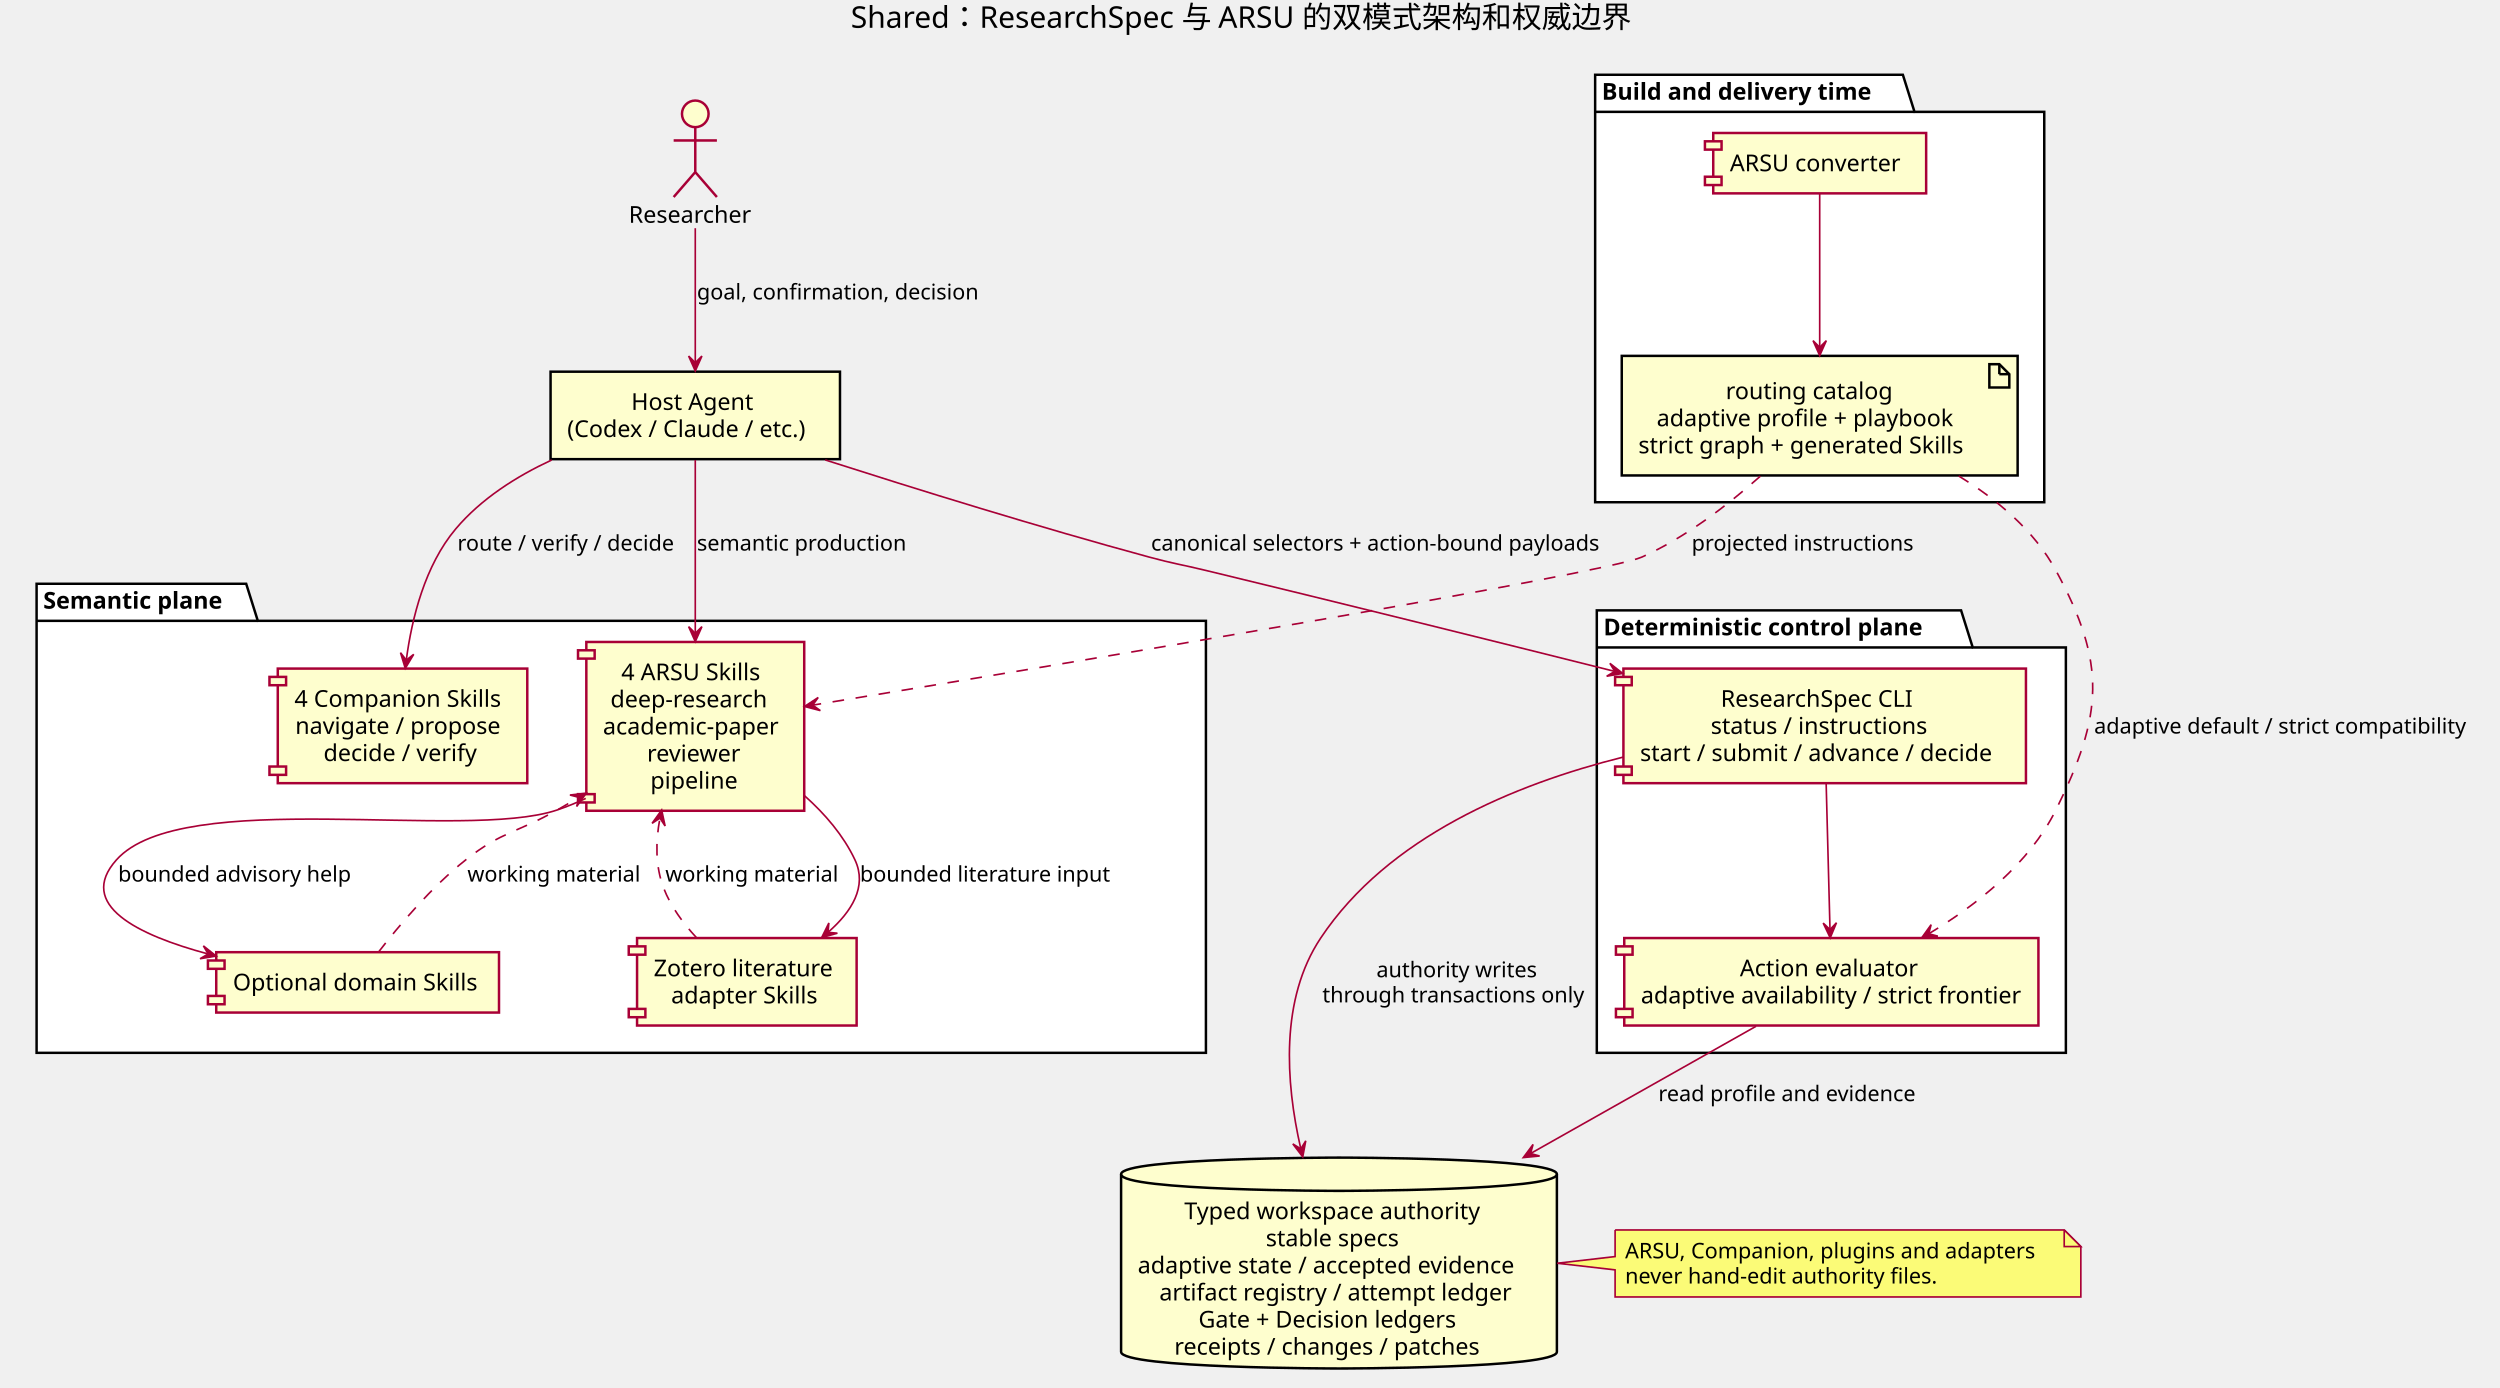
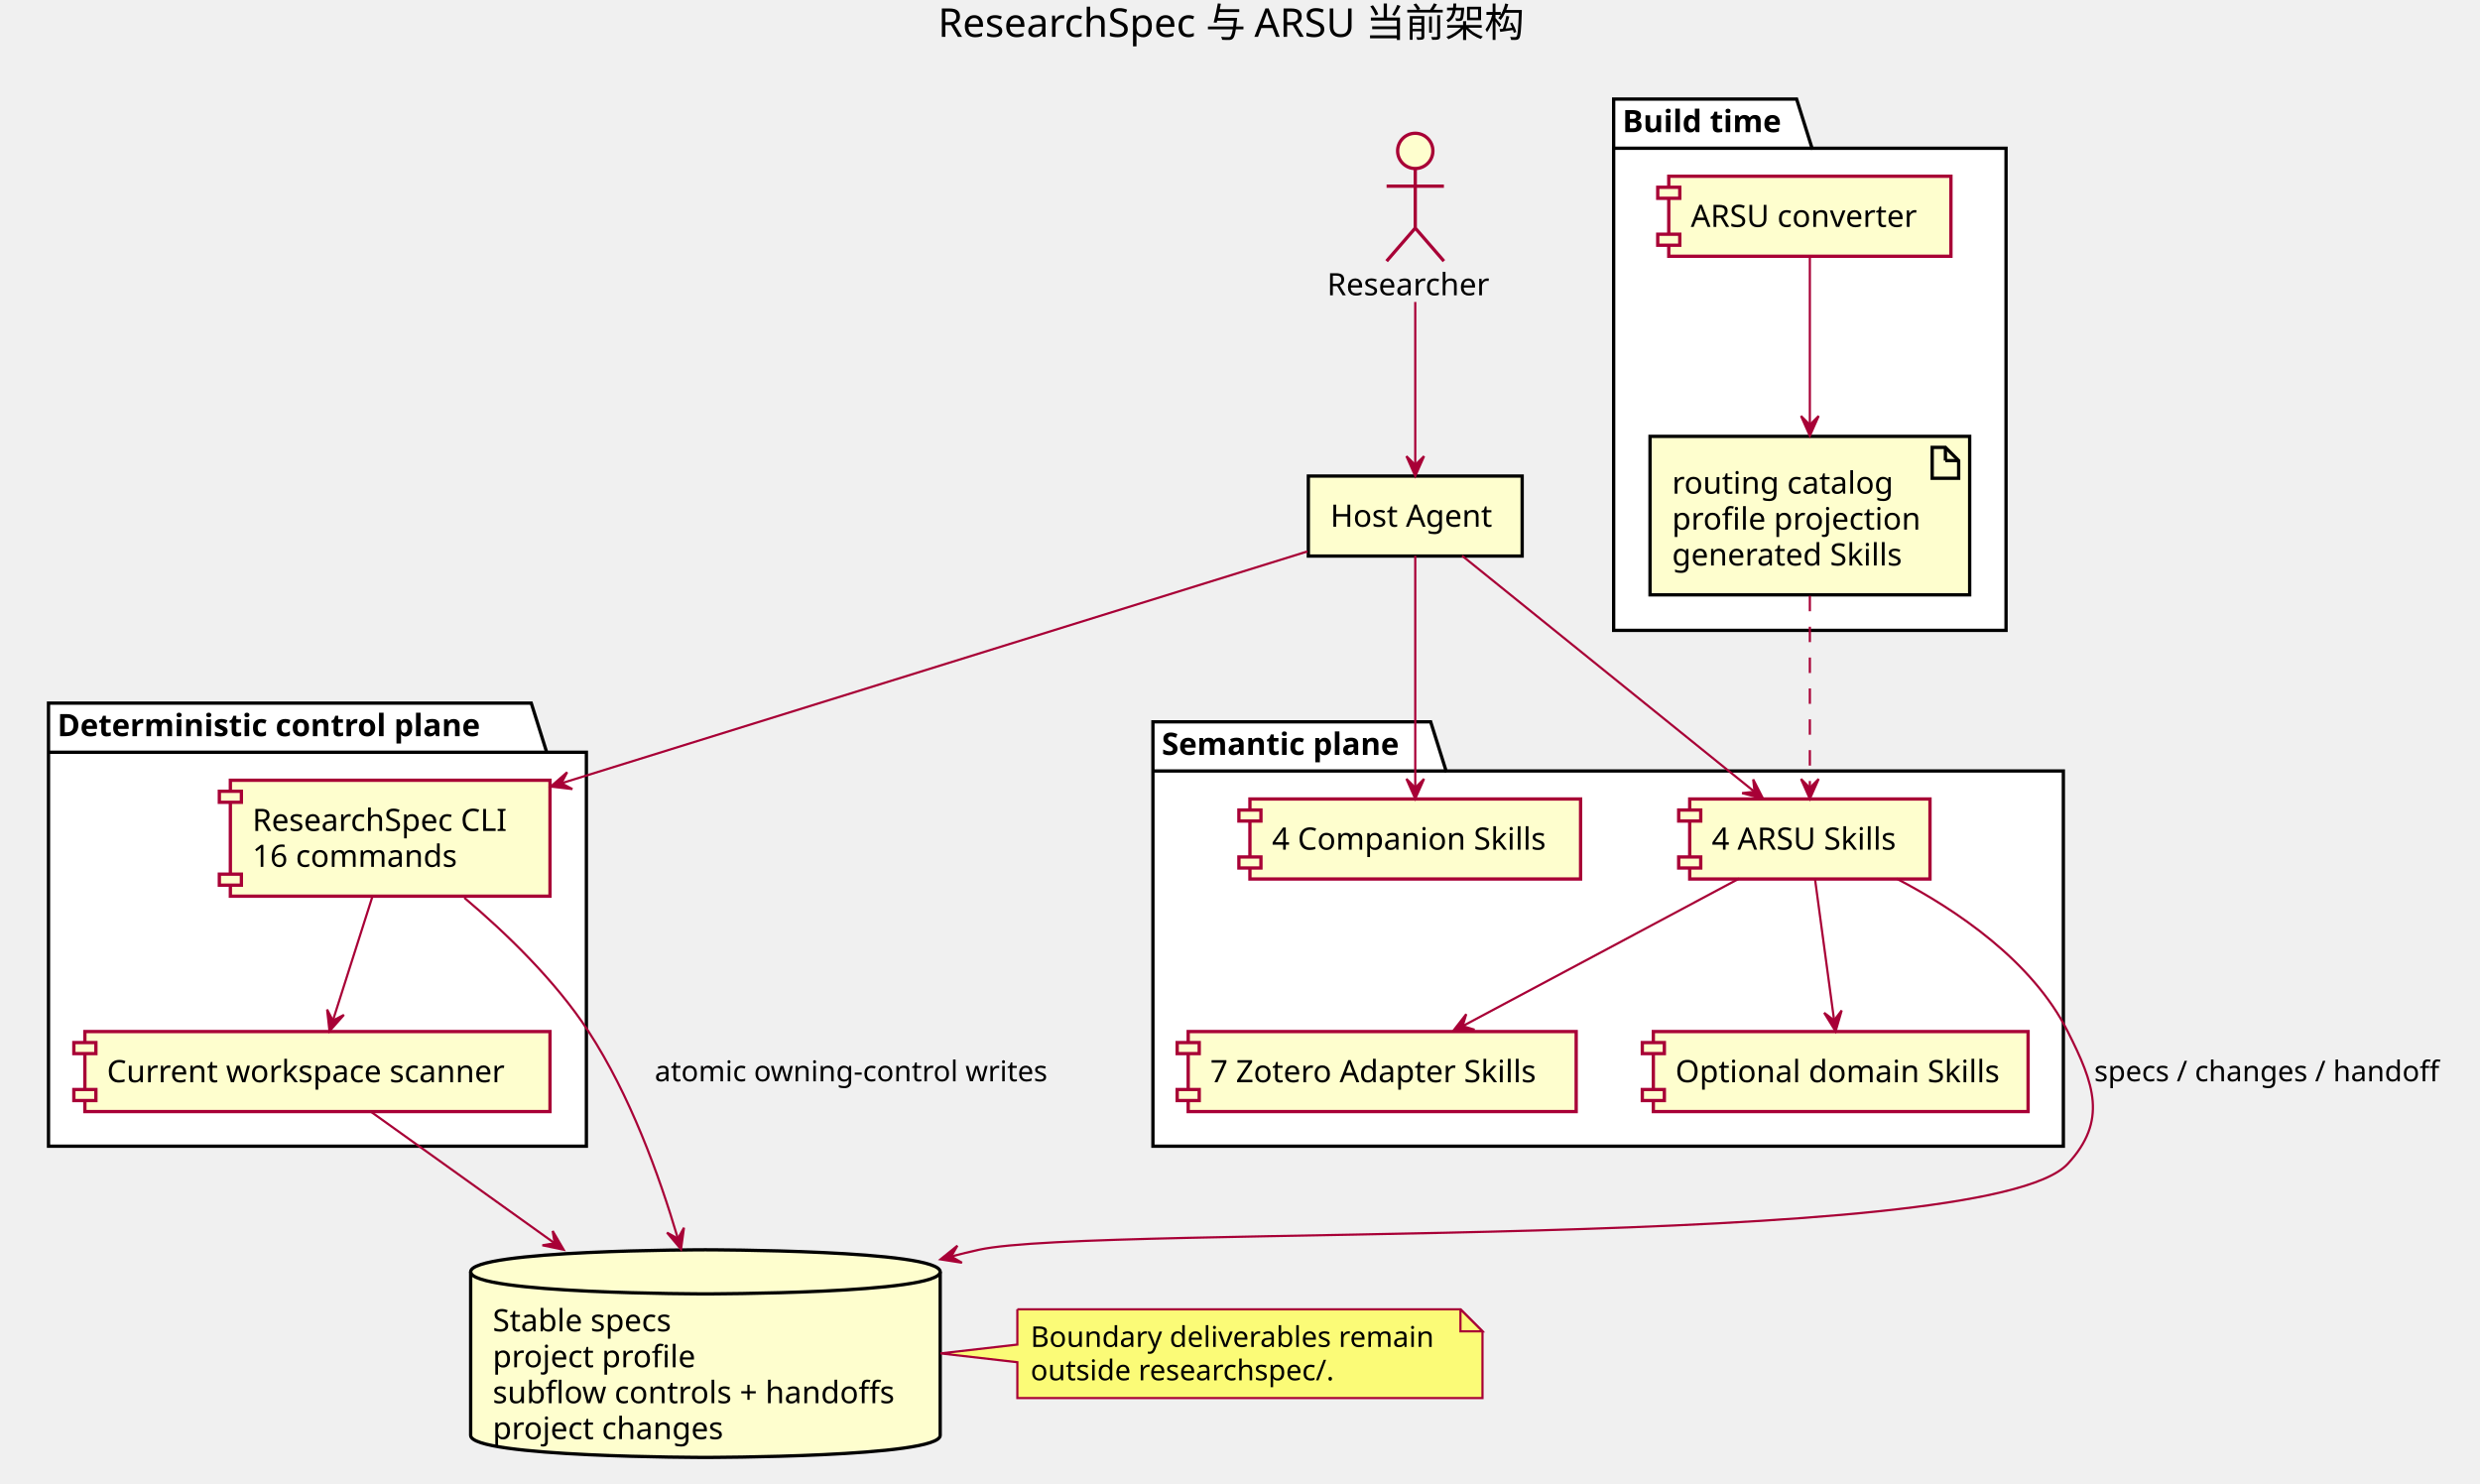
- <svg xmlns="http://www.w3.org/2000/svg" contentScriptType="application/ecmascript" contentStyleType="text/css" height="834px" preserveAspectRatio="none" style="width:1503px;height:834px;" version="1.1" viewBox="0 0 1503 834" width="1503px" zoomAndPan="magnify">
+ <svg xmlns="http://www.w3.org/2000/svg" contentScriptType="application/ecmascript" contentStyleType="text/css" height="673px" preserveAspectRatio="none" style="width:1125px;height:673px;" version="1.1" viewBox="0 0 1125 673" width="1125px" zoomAndPan="magnify">
  <defs />
  <g>
-     <text fill="#000000" font-family="sans-serif" font-size="18" lengthAdjust="spacingAndGlyphs" textLength="487" x="511.5" y="16.708">Shared：ResearchSpec 与 ARSU 的双模式架构和权威边界</text>
-     <polygon fill="#FFFFFF" points="22,350.953,148,350.953,155,373.25,725,373.25,725,632.953,22,632.953,22,350.953" style="stroke: #000000; stroke-width: 1.5;" />
-     <line style="stroke: #000000; stroke-width: 1.5;" x1="22" x2="155" y1="373.25" y2="373.25" />
-     <text fill="#000000" font-family="sans-serif" font-size="14" font-weight="bold" lengthAdjust="spacingAndGlyphs" textLength="120" x="26" y="365.948">Semantic plane</text>
-     <polygon fill="#FFFFFF" points="960,366.953,1179,366.953,1186,389.25,1242,389.25,1242,632.953,960,632.953,960,366.953" style="stroke: #000000; stroke-width: 1.5;" />
-     <line style="stroke: #000000; stroke-width: 1.5;" x1="960" x2="1186" y1="389.25" y2="389.25" />
-     <text fill="#000000" font-family="sans-serif" font-size="14" font-weight="bold" lengthAdjust="spacingAndGlyphs" textLength="213" x="964" y="381.948">Deterministic control plane</text>
-     <polygon fill="#FFFFFF" points="959,44.953,1144,44.953,1151,67.25,1229,67.25,1229,301.953,959,301.953,959,44.953" style="stroke: #000000; stroke-width: 1.5;" />
-     <line style="stroke: #000000; stroke-width: 1.5;" x1="959" x2="1151" y1="67.25" y2="67.25" />
-     <text fill="#000000" font-family="sans-serif" font-size="14" font-weight="bold" lengthAdjust="spacingAndGlyphs" textLength="179" x="963" y="59.948">Build and delivery time</text>
-     <rect fill="#FEFECE" height="101.484" style="stroke: #A80036; stroke-width: 1.5;" width="131" x="352.5" y="385.953" />
-     <rect fill="#FEFECE" height="5" style="stroke: #A80036; stroke-width: 1.5;" width="10" x="347.5" y="390.953" />
-     <rect fill="#FEFECE" height="5" style="stroke: #A80036; stroke-width: 1.5;" width="10" x="347.5" y="477.438" />
-     <text fill="#000000" font-family="sans-serif" font-size="14" lengthAdjust="spacingAndGlyphs" textLength="89" x="373.5" y="408.948">4 ARSU Skills</text>
-     <text fill="#000000" font-family="sans-serif" font-size="14" lengthAdjust="spacingAndGlyphs" textLength="102" x="367" y="425.245">deep-research</text>
-     <text fill="#000000" font-family="sans-serif" font-size="14" lengthAdjust="spacingAndGlyphs" textLength="111" x="362.5" y="441.542">academic-paper</text>
-     <text fill="#000000" font-family="sans-serif" font-size="14" lengthAdjust="spacingAndGlyphs" textLength="58" x="389" y="457.839">reviewer</text>
-     <text fill="#000000" font-family="sans-serif" font-size="14" lengthAdjust="spacingAndGlyphs" textLength="54" x="391" y="474.136">pipeline</text>
-     <rect fill="#FEFECE" height="68.891" style="stroke: #A80036; stroke-width: 1.5;" width="150" x="167" y="401.953" />
-     <rect fill="#FEFECE" height="5" style="stroke: #A80036; stroke-width: 1.5;" width="10" x="162" y="406.953" />
-     <rect fill="#FEFECE" height="5" style="stroke: #A80036; stroke-width: 1.5;" width="10" x="162" y="460.844" />
-     <text fill="#000000" font-family="sans-serif" font-size="14" lengthAdjust="spacingAndGlyphs" textLength="130" x="177" y="424.948">4 Companion Skills</text>
-     <text fill="#000000" font-family="sans-serif" font-size="14" lengthAdjust="spacingAndGlyphs" textLength="129" x="177.5" y="441.245">navigate / propose</text>
-     <text fill="#000000" font-family="sans-serif" font-size="14" lengthAdjust="spacingAndGlyphs" textLength="95" x="194.5" y="457.542">decide / verify</text>
-     <rect fill="#FEFECE" height="36.297" style="stroke: #A80036; stroke-width: 1.5;" width="170" x="130" y="572.453" />
-     <rect fill="#FEFECE" height="5" style="stroke: #A80036; stroke-width: 1.5;" width="10" x="125" y="577.453" />
-     <rect fill="#FEFECE" height="5" style="stroke: #A80036; stroke-width: 1.5;" width="10" x="125" y="598.75" />
-     <text fill="#000000" font-family="sans-serif" font-size="14" lengthAdjust="spacingAndGlyphs" textLength="150" x="140" y="595.448">Optional domain Skills</text>
-     <rect fill="#FEFECE" height="52.594" style="stroke: #A80036; stroke-width: 1.5;" width="132" x="383" y="563.953" />
-     <rect fill="#FEFECE" height="5" style="stroke: #A80036; stroke-width: 1.5;" width="10" x="378" y="568.953" />
-     <rect fill="#FEFECE" height="5" style="stroke: #A80036; stroke-width: 1.5;" width="10" x="378" y="606.547" />
-     <text fill="#000000" font-family="sans-serif" font-size="14" lengthAdjust="spacingAndGlyphs" textLength="112" x="393" y="586.948">Zotero literature</text>
-     <text fill="#000000" font-family="sans-serif" font-size="14" lengthAdjust="spacingAndGlyphs" textLength="91" x="403.5" y="603.245">adapter Skills</text>
-     <rect fill="#FEFECE" height="68.891" style="stroke: #A80036; stroke-width: 1.5;" width="242" x="976" y="401.953" />
-     <rect fill="#FEFECE" height="5" style="stroke: #A80036; stroke-width: 1.5;" width="10" x="971" y="406.953" />
-     <rect fill="#FEFECE" height="5" style="stroke: #A80036; stroke-width: 1.5;" width="10" x="971" y="460.844" />
-     <text fill="#000000" font-family="sans-serif" font-size="14" lengthAdjust="spacingAndGlyphs" textLength="125" x="1034.5" y="424.948">ResearchSpec CLI</text>
-     <text fill="#000000" font-family="sans-serif" font-size="14" lengthAdjust="spacingAndGlyphs" textLength="137" x="1028.5" y="441.245">status / instructions</text>
-     <text fill="#000000" font-family="sans-serif" font-size="14" lengthAdjust="spacingAndGlyphs" textLength="222" x="986" y="457.542">start / submit / advance / decide</text>
-     <rect fill="#FEFECE" height="52.594" style="stroke: #A80036; stroke-width: 1.5;" width="249" x="976.5" y="563.953" />
-     <rect fill="#FEFECE" height="5" style="stroke: #A80036; stroke-width: 1.5;" width="10" x="971.5" y="568.953" />
-     <rect fill="#FEFECE" height="5" style="stroke: #A80036; stroke-width: 1.5;" width="10" x="971.5" y="606.547" />
-     <text fill="#000000" font-family="sans-serif" font-size="14" lengthAdjust="spacingAndGlyphs" textLength="110" x="1046" y="586.948">Action evaluator</text>
-     <text fill="#000000" font-family="sans-serif" font-size="14" lengthAdjust="spacingAndGlyphs" textLength="229" x="986.5" y="603.245">adaptive availability / strict frontier</text>
-     <rect fill="#FEFECE" height="36.297" style="stroke: #A80036; stroke-width: 1.5;" width="128" x="1030" y="79.953" />
-     <rect fill="#FEFECE" height="5" style="stroke: #A80036; stroke-width: 1.5;" width="10" x="1025" y="84.953" />
-     <rect fill="#FEFECE" height="5" style="stroke: #A80036; stroke-width: 1.5;" width="10" x="1025" y="106.25" />
-     <text fill="#000000" font-family="sans-serif" font-size="14" lengthAdjust="spacingAndGlyphs" textLength="108" x="1040" y="102.948">ARSU converter</text>
-     <rect fill="#FEFECE" height="71.891" style="stroke: #000000; stroke-width: 1.5;" width="238" x="975" y="213.953" />
-     <polygon fill="#FEFECE" points="1196,218.953,1196,232.953,1208,232.953,1208,224.953,1202,218.953,1196,218.953" style="stroke: #000000; stroke-width: 1.5;" />
-     <line style="stroke: #000000; stroke-width: 1.5;" x1="1202" x2="1202" y1="218.953" y2="224.953" />
-     <line style="stroke: #000000; stroke-width: 1.5;" x1="1208" x2="1202" y1="224.953" y2="224.953" />
-     <text fill="#000000" font-family="sans-serif" font-size="14" lengthAdjust="spacingAndGlyphs" textLength="103" x="1037.5" y="239.948">routing catalog</text>
-     <text fill="#000000" font-family="sans-serif" font-size="14" lengthAdjust="spacingAndGlyphs" textLength="186" x="996" y="256.245">adaptive profile + playbook</text>
-     <text fill="#000000" font-family="sans-serif" font-size="14" lengthAdjust="spacingAndGlyphs" textLength="208" x="985" y="272.542">strict graph + generated Skills</text>
-     <ellipse cx="418" cy="68.453" fill="#FEFECE" rx="8" ry="8" style="stroke: #A80036; stroke-width: 1.5;" />
-     <path d="M418,76.453 L418,103.453 M405,84.453 L431,84.453 M418,103.453 L405,118.453 M418,103.453 L431,118.453 " fill="none" style="stroke: #A80036; stroke-width: 1.5;" />
-     <text fill="#000000" font-family="sans-serif" font-size="14" lengthAdjust="spacingAndGlyphs" textLength="80" x="378" y="133.948">Researcher</text>
-     <rect fill="#FEFECE" height="52.594" style="stroke: #000000; stroke-width: 1.5;" width="174" x="331" y="223.453" />
-     <text fill="#000000" font-family="sans-serif" font-size="14" lengthAdjust="spacingAndGlyphs" textLength="77" x="379.5" y="246.448">Host Agent</text>
-     <text fill="#000000" font-family="sans-serif" font-size="14" lengthAdjust="spacingAndGlyphs" textLength="154" x="341" y="262.745">(Codex / Claude / etc.)</text>
-     <path d="M674,705.953 C674,695.953 805,695.953 805,695.953 C805,695.953 936,695.953 936,705.953 L936,812.734 C936,822.734 805,822.734 805,822.734 C805,822.734 674,822.734 674,812.734 L674,705.953 " fill="#FEFECE" style="stroke: #000000; stroke-width: 1.5;" />
-     <path d="M674,705.953 C674,715.953 805,715.953 805,715.953 C805,715.953 936,715.953 936,705.953 " fill="none" style="stroke: #000000; stroke-width: 1.5;" />
-     <text fill="#000000" font-family="sans-serif" font-size="14" lengthAdjust="spacingAndGlyphs" textLength="186" x="712" y="732.948">Typed workspace authority</text>
-     <text fill="#000000" font-family="sans-serif" font-size="14" lengthAdjust="spacingAndGlyphs" textLength="88" x="761" y="749.245">stable specs</text>
-     <text fill="#000000" font-family="sans-serif" font-size="14" lengthAdjust="spacingAndGlyphs" textLength="242" x="684" y="765.542">adaptive state / accepted evidence</text>
-     <text fill="#000000" font-family="sans-serif" font-size="14" lengthAdjust="spacingAndGlyphs" textLength="216" x="697" y="781.839">artifact registry / attempt ledger</text>
-     <text fill="#000000" font-family="sans-serif" font-size="14" lengthAdjust="spacingAndGlyphs" textLength="169" x="720.5" y="798.136">Gate + Decision ledgers</text>
-     <text fill="#000000" font-family="sans-serif" font-size="14" lengthAdjust="spacingAndGlyphs" textLength="198" x="706" y="814.433">receipts / changes / patches</text>
-     <path d="M971,739.453 L971,755.453 L936.19,759.453 L971,763.453 L971,779.719 A0,0 0 0 0 971,779.719 L1251,779.719 A0,0 0 0 0 1251,779.719 L1251,749.453 L1241,739.453 L971,739.453 A0,0 0 0 0 971,739.453 " fill="#FBFB77" style="stroke: #A80036; stroke-width: 1.0;" />
-     <path d="M1241,739.453 L1241,749.453 L1251,749.453 L1241,739.453 " fill="#FBFB77" style="stroke: #A80036; stroke-width: 1.0;" />
-     <text fill="#000000" font-family="sans-serif" font-size="13" lengthAdjust="spacingAndGlyphs" textLength="259" x="977" y="756.52">ARSU, Companion, plugins and adapters</text>
-     <text fill="#000000" font-family="sans-serif" font-size="13" lengthAdjust="spacingAndGlyphs" textLength="195" x="977" y="771.653">never hand-edit authority files.</text>
-     <path d="M418,137.193 C418,162.213 418,194.473 418,217.903 " fill="none" id="User-&gt;Host" style="stroke: #A80036; stroke-width: 1.0;" />
-     <polygon fill="#A80036" points="418,223.053,422,214.053,418,218.053,414,214.053,418,223.053" style="stroke: #A80036; stroke-width: 1.0;" />
-     <text fill="#000000" font-family="sans-serif" font-size="13" lengthAdjust="spacingAndGlyphs" textLength="175" x="419" y="180.02">goal, confirmation, decision</text>
-     <path d="M331.68,276.543 C310.31,286.473 289.2,299.933 274,317.953 C255.49,339.903 247.61,371.643 244.29,396.603 " fill="none" id="Host-&gt;Companion" style="stroke: #A80036; stroke-width: 1.0;" />
-     <polygon fill="#A80036" points="243.65,401.823,248.726,393.383,244.265,396.861,240.787,392.399,243.65,401.823" style="stroke: #A80036; stroke-width: 1.0;" />
-     <text fill="#000000" font-family="sans-serif" font-size="13" lengthAdjust="spacingAndGlyphs" textLength="134" x="275" y="331.02">route / verify / decide</text>
-     <path d="M418,276.603 C418,303.413 418,346.273 418,380.723 " fill="none" id="Host-&gt;ARSU" style="stroke: #A80036; stroke-width: 1.0;" />
-     <polygon fill="#A80036" points="418,385.733,422,376.733,418,380.733,414,376.733,418,385.733" style="stroke: #A80036; stroke-width: 1.0;" />
-     <text fill="#000000" font-family="sans-serif" font-size="13" lengthAdjust="spacingAndGlyphs" textLength="131" x="419" y="331.02">semantic production</text>
-     <path d="M352.14,480.013 C346.48,482.653 340.72,485.023 335,486.953 C278.84,505.893 109.48,472.753 70,516.953 C45.9,543.933 82.56,562.103 125.04,573.503 " fill="none" id="ARSU-&gt;Plugin" style="stroke: #A80036; stroke-width: 1.0;" />
-     <polygon fill="#A80036" points="129.98,574.783,122.274,568.65,125.14,573.527,120.264,576.394,129.98,574.783" style="stroke: #A80036; stroke-width: 1.0;" />
-     <text fill="#000000" font-family="sans-serif" font-size="13" lengthAdjust="spacingAndGlyphs" textLength="144" x="71" y="530.02">bounded advisory help</text>
-     <path d="M227.54,572.403 C239.71,556.663 259.32,533.323 280,516.953 C301.83,499.673 310.82,500.753 335,486.953 C339.26,484.523 343.63,482.003 348.03,479.433 " fill="none" id="Plugin-&gt;ARSU" style="stroke: #A80036; stroke-width: 1.0; stroke-dasharray: 7.0,7.0;" />
-     <polygon fill="#A80036" points="352.44,476.863,342.653,477.963,348.126,479.391,346.698,484.865,352.44,476.863" style="stroke: #A80036; stroke-width: 1.0;" />
-     <text fill="#000000" font-family="sans-serif" font-size="13" lengthAdjust="spacingAndGlyphs" textLength="105" x="281" y="530.02">working material</text>
-     <path d="M483.75,478.453 C495.99,489.363 507.09,502.263 514,516.953 C521.56,533.033 511.95,548.133 498,560.343 " fill="none" id="ARSU-&gt;Zotero" style="stroke: #A80036; stroke-width: 1.0;" />
-     <polygon fill="#A80036" points="493.96,563.713,503.436,561.028,497.802,560.514,498.317,554.88,493.96,563.713" style="stroke: #A80036; stroke-width: 1.0;" />
-     <text fill="#000000" font-family="sans-serif" font-size="13" lengthAdjust="spacingAndGlyphs" textLength="154" x="517" y="530.02">bounded literature input</text>
-     <path d="M418.73,563.733 C410.77,555.163 403.23,544.973 399,533.953 C393.93,520.753 394.13,505.993 396.72,492.063 " fill="none" id="Zotero-&gt;ARSU" style="stroke: #A80036; stroke-width: 1.0; stroke-dasharray: 7.0,7.0;" />
-     <polygon fill="#A80036" points="397.78,486.973,392.034,494.972,396.764,491.869,399.867,496.598,397.78,486.973" style="stroke: #A80036; stroke-width: 1.0;" />
-     <text fill="#000000" font-family="sans-serif" font-size="13" lengthAdjust="spacingAndGlyphs" textLength="105" x="400" y="530.02">working material</text>
-     <path d="M496.14,276.533 C550.51,293.953 624.83,317.013 691,334.953 C705.98,339.013 709.91,339.303 725,342.953 C806.8,362.743 898.57,385.553 970.49,403.573 " fill="none" id="Host-&gt;CLI" style="stroke: #A80036; stroke-width: 1.0;" />
-     <polygon fill="#A80036" points="975.63,404.863,967.873,398.794,970.78,403.647,965.927,406.554,975.63,404.863" style="stroke: #A80036; stroke-width: 1.0;" />
-     <text fill="#000000" font-family="sans-serif" font-size="13" lengthAdjust="spacingAndGlyphs" textLength="286" x="692" y="331.02">canonical selectors + action-bound payloads</text>
-     <path d="M1097.89,471.183 C1098.58,497.313 1099.52,533.223 1100.19,558.593 " fill="none" id="CLI-&gt;Eval" style="stroke: #A80036; stroke-width: 1.0;" />
-     <polygon fill="#A80036" points="1100.33,563.843,1104.097,554.743,1100.201,558.845,1096.1,554.949,1100.33,563.843" style="stroke: #A80036; stroke-width: 1.0;" />
-     <path d="M1055.72,617.003 C1019.72,637.313 967.7,666.653 920.38,693.363 " fill="none" id="Eval-&gt;Files" style="stroke: #A80036; stroke-width: 1.0;" />
-     <polygon fill="#A80036" points="915.81,695.933,925.614,694.996,920.165,693.477,921.684,688.028,915.81,695.933" style="stroke: #A80036; stroke-width: 1.0;" />
-     <text fill="#000000" font-family="sans-serif" font-size="13" lengthAdjust="spacingAndGlyphs" textLength="161" x="997" y="662.02">read profile and evidence</text>
-     <path d="M975.84,455.163 C910.2,471.603 834.45,503.223 794,563.953 C769.59,600.593 772.85,650.253 781.95,690.223 " fill="none" id="CLI-&gt;Files" style="stroke: #A80036; stroke-width: 1.0;" />
-     <polygon fill="#A80036" points="783.21,695.543,785.022,685.862,782.054,690.678,777.238,687.711,783.21,695.543" style="stroke: #A80036; stroke-width: 1.0;" />
-     <text fill="#000000" font-family="sans-serif" font-size="13" lengthAdjust="spacingAndGlyphs" textLength="98" x="827.5" y="587.52">authority writes</text>
-     <text fill="#000000" font-family="sans-serif" font-size="13" lengthAdjust="spacingAndGlyphs" textLength="163" x="795" y="602.653">through transactions only</text>
-     <path d="M1094,116.163 C1094,138.563 1094,178.433 1094,208.653 " fill="none" id="Converter-&gt;Catalog" style="stroke: #A80036; stroke-width: 1.0;" />
-     <polygon fill="#A80036" points="1094,213.793,1098,204.793,1094,208.793,1090,204.793,1094,213.793" style="stroke: #A80036; stroke-width: 1.0;" />
-     <path d="M1058.36,286.243 C1038.84,303.573 1013.31,323.203 987,334.953 C964.33,345.083 636.26,399.673 488.84,423.883 " fill="none" id="Catalog-&gt;ARSU" style="stroke: #A80036; stroke-width: 1.0; stroke-dasharray: 7.0,7.0;" />
-     <polygon fill="#A80036" points="483.67,424.733,493.2,427.217,488.603,423.92,491.9,419.323,483.67,424.733" style="stroke: #A80036; stroke-width: 1.0;" />
-     <text fill="#000000" font-family="sans-serif" font-size="13" lengthAdjust="spacingAndGlyphs" textLength="138" x="1017" y="331.02">projected instructions</text>
-     <path d="M1177.53,286.163 C1200.64,300.243 1222.95,318.953 1236,342.953 C1266.57,399.183 1264.45,429.623 1236,486.953 C1219.98,519.233 1188.4,544.083 1159.81,561.223 " fill="none" id="Catalog-&gt;Eval" style="stroke: #A80036; stroke-width: 1.0; stroke-dasharray: 7.0,7.0;" />
-     <polygon fill="#A80036" points="1155.25,563.913,1165.037,562.813,1159.564,561.385,1160.992,555.911,1155.25,563.913" style="stroke: #A80036; stroke-width: 1.0;" />
-     <text fill="#000000" font-family="sans-serif" font-size="13" lengthAdjust="spacingAndGlyphs" textLength="232" x="1259" y="441.02">adaptive default / strict compatibility</text>
+     <text fill="#000000" font-family="sans-serif" font-size="18" lengthAdjust="spacingAndGlyphs" textLength="281" x="425.5" y="16.708">ResearchSpec 与 ARSU 当前架构</text>
+     <polygon fill="#FFFFFF" points="523,327.453,649,327.453,656,349.75,936,349.75,936,519.953,523,519.953,523,327.453" style="stroke: #000000; stroke-width: 1.5;" />
+     <line style="stroke: #000000; stroke-width: 1.5;" x1="523" x2="656" y1="349.75" y2="349.75" />
+     <text fill="#000000" font-family="sans-serif" font-size="14" font-weight="bold" lengthAdjust="spacingAndGlyphs" textLength="120" x="527" y="342.448">Semantic plane</text>
+     <polygon fill="#FFFFFF" points="22,318.953,241,318.953,248,341.25,266,341.25,266,519.953,22,519.953,22,318.953" style="stroke: #000000; stroke-width: 1.5;" />
+     <line style="stroke: #000000; stroke-width: 1.5;" x1="22" x2="248" y1="341.25" y2="341.25" />
+     <text fill="#000000" font-family="sans-serif" font-size="14" font-weight="bold" lengthAdjust="spacingAndGlyphs" textLength="213" x="26" y="333.948">Deterministic control plane</text>
+     <polygon fill="#FFFFFF" points="732,44.953,815,44.953,822,67.25,910,67.25,910,285.953,732,285.953,732,44.953" style="stroke: #000000; stroke-width: 1.5;" />
+     <line style="stroke: #000000; stroke-width: 1.5;" x1="732" x2="822" y1="67.25" y2="67.25" />
+     <text fill="#000000" font-family="sans-serif" font-size="14" font-weight="bold" lengthAdjust="spacingAndGlyphs" textLength="77" x="736" y="59.948">Build time</text>
+     <rect fill="#FEFECE" height="36.297" style="stroke: #A80036; stroke-width: 1.5;" width="109" x="766.5" y="362.453" />
+     <rect fill="#FEFECE" height="5" style="stroke: #A80036; stroke-width: 1.5;" width="10" x="761.5" y="367.453" />
+     <rect fill="#FEFECE" height="5" style="stroke: #A80036; stroke-width: 1.5;" width="10" x="761.5" y="388.75" />
+     <text fill="#000000" font-family="sans-serif" font-size="14" lengthAdjust="spacingAndGlyphs" textLength="89" x="776.5" y="385.448">4 ARSU Skills</text>
+     <rect fill="#FEFECE" height="36.297" style="stroke: #A80036; stroke-width: 1.5;" width="150" x="567" y="362.453" />
+     <rect fill="#FEFECE" height="5" style="stroke: #A80036; stroke-width: 1.5;" width="10" x="562" y="367.453" />
+     <rect fill="#FEFECE" height="5" style="stroke: #A80036; stroke-width: 1.5;" width="10" x="562" y="388.75" />
+     <text fill="#000000" font-family="sans-serif" font-size="14" lengthAdjust="spacingAndGlyphs" textLength="130" x="577" y="385.448">4 Companion Skills</text>
+     <rect fill="#FEFECE" height="36.297" style="stroke: #A80036; stroke-width: 1.5;" width="176" x="539" y="467.953" />
+     <rect fill="#FEFECE" height="5" style="stroke: #A80036; stroke-width: 1.5;" width="10" x="534" y="472.953" />
+     <rect fill="#FEFECE" height="5" style="stroke: #A80036; stroke-width: 1.5;" width="10" x="534" y="494.25" />
+     <text fill="#000000" font-family="sans-serif" font-size="14" lengthAdjust="spacingAndGlyphs" textLength="156" x="549" y="490.948">7 Zotero Adapter Skills</text>
+     <rect fill="#FEFECE" height="36.297" style="stroke: #A80036; stroke-width: 1.5;" width="170" x="750" y="467.953" />
+     <rect fill="#FEFECE" height="5" style="stroke: #A80036; stroke-width: 1.5;" width="10" x="745" y="472.953" />
+     <rect fill="#FEFECE" height="5" style="stroke: #A80036; stroke-width: 1.5;" width="10" x="745" y="494.25" />
+     <text fill="#000000" font-family="sans-serif" font-size="14" lengthAdjust="spacingAndGlyphs" textLength="150" x="760" y="490.948">Optional domain Skills</text>
+     <rect fill="#FEFECE" height="52.594" style="stroke: #A80036; stroke-width: 1.5;" width="145" x="104.5" y="353.953" />
+     <rect fill="#FEFECE" height="5" style="stroke: #A80036; stroke-width: 1.5;" width="10" x="99.5" y="358.953" />
+     <rect fill="#FEFECE" height="5" style="stroke: #A80036; stroke-width: 1.5;" width="10" x="99.5" y="396.547" />
+     <text fill="#000000" font-family="sans-serif" font-size="14" lengthAdjust="spacingAndGlyphs" textLength="125" x="114.5" y="376.948">ResearchSpec CLI</text>
+     <text fill="#000000" font-family="sans-serif" font-size="14" lengthAdjust="spacingAndGlyphs" textLength="99" x="114.5" y="393.245">16 commands</text>
+     <rect fill="#FEFECE" height="36.297" style="stroke: #A80036; stroke-width: 1.5;" width="211" x="38.5" y="467.953" />
+     <rect fill="#FEFECE" height="5" style="stroke: #A80036; stroke-width: 1.5;" width="10" x="33.5" y="472.953" />
+     <rect fill="#FEFECE" height="5" style="stroke: #A80036; stroke-width: 1.5;" width="10" x="33.5" y="494.25" />
+     <text fill="#000000" font-family="sans-serif" font-size="14" lengthAdjust="spacingAndGlyphs" textLength="191" x="48.5" y="490.948">Current workspace scanner</text>
+     <rect fill="#FEFECE" height="36.297" style="stroke: #A80036; stroke-width: 1.5;" width="128" x="757" y="79.953" />
+     <rect fill="#FEFECE" height="5" style="stroke: #A80036; stroke-width: 1.5;" width="10" x="752" y="84.953" />
+     <rect fill="#FEFECE" height="5" style="stroke: #A80036; stroke-width: 1.5;" width="10" x="752" y="106.25" />
+     <text fill="#000000" font-family="sans-serif" font-size="14" lengthAdjust="spacingAndGlyphs" textLength="108" x="767" y="102.948">ARSU converter</text>
+     <rect fill="#FEFECE" height="71.891" style="stroke: #000000; stroke-width: 1.5;" width="145" x="748.5" y="197.953" />
+     <polygon fill="#FEFECE" points="876.5,202.953,876.5,216.953,888.5,216.953,888.5,208.953,882.5,202.953,876.5,202.953" style="stroke: #000000; stroke-width: 1.5;" />
+     <line style="stroke: #000000; stroke-width: 1.5;" x1="882.5" x2="882.5" y1="202.953" y2="208.953" />
+     <line style="stroke: #000000; stroke-width: 1.5;" x1="888.5" x2="882.5" y1="208.953" y2="208.953" />
+     <text fill="#000000" font-family="sans-serif" font-size="14" lengthAdjust="spacingAndGlyphs" textLength="103" x="758.5" y="223.948">routing catalog</text>
+     <text fill="#000000" font-family="sans-serif" font-size="14" lengthAdjust="spacingAndGlyphs" textLength="115" x="758.5" y="240.245">profile projection</text>
+     <text fill="#000000" font-family="sans-serif" font-size="14" lengthAdjust="spacingAndGlyphs" textLength="110" x="758.5" y="256.542">generated Skills</text>
+     <ellipse cx="642" cy="68.453" fill="#FEFECE" rx="8" ry="8" style="stroke: #A80036; stroke-width: 1.5;" />
+     <path d="M642,76.453 L642,103.453 M629,84.453 L655,84.453 M642,103.453 L629,118.453 M642,103.453 L655,118.453 " fill="none" style="stroke: #A80036; stroke-width: 1.5;" />
+     <text fill="#000000" font-family="sans-serif" font-size="14" lengthAdjust="spacingAndGlyphs" textLength="80" x="602" y="133.948">Researcher</text>
+     <rect fill="#FEFECE" height="36.297" style="stroke: #000000; stroke-width: 1.5;" width="97" x="593.5" y="215.953" />
+     <text fill="#000000" font-family="sans-serif" font-size="14" lengthAdjust="spacingAndGlyphs" textLength="77" x="603.5" y="238.948">Host Agent</text>
+     <path d="M213.5,576.953 C213.5,566.953 320,566.953 320,566.953 C320,566.953 426.5,566.953 426.5,576.953 L426.5,651.141 C426.5,661.141 320,661.141 320,661.141 C320,661.141 213.5,661.141 213.5,651.141 L213.5,576.953 " fill="#FEFECE" style="stroke: #000000; stroke-width: 1.5;" />
+     <path d="M213.5,576.953 C213.5,586.953 320,586.953 320,586.953 C320,586.953 426.5,586.953 426.5,576.953 " fill="none" style="stroke: #000000; stroke-width: 1.5;" />
+     <text fill="#000000" font-family="sans-serif" font-size="14" lengthAdjust="spacingAndGlyphs" textLength="89" x="223.5" y="603.948">Stable specs</text>
+     <text fill="#000000" font-family="sans-serif" font-size="14" lengthAdjust="spacingAndGlyphs" textLength="94" x="223.5" y="620.245">project profile</text>
+     <text fill="#000000" font-family="sans-serif" font-size="14" lengthAdjust="spacingAndGlyphs" textLength="193" x="223.5" y="636.542">subflow controls + handoffs</text>
+     <text fill="#000000" font-family="sans-serif" font-size="14" lengthAdjust="spacingAndGlyphs" textLength="112" x="223.5" y="652.839">project changes</text>
+     <path d="M461.5,593.953 L461.5,609.953 L426.62,613.953 L461.5,617.953 L461.5,634.219 A0,0 0 0 0 461.5,634.219 L672.5,634.219 A0,0 0 0 0 672.5,634.219 L672.5,603.953 L662.5,593.953 L461.5,593.953 A0,0 0 0 0 461.5,593.953 " fill="#FBFB77" style="stroke: #A80036; stroke-width: 1.0;" />
+     <path d="M662.5,593.953 L662.5,603.953 L672.5,603.953 L662.5,593.953 " fill="#FBFB77" style="stroke: #A80036; stroke-width: 1.0;" />
+     <text fill="#000000" font-family="sans-serif" font-size="13" lengthAdjust="spacingAndGlyphs" textLength="190" x="467.5" y="611.02">Boundary deliverables remain</text>
+     <text fill="#000000" font-family="sans-serif" font-size="13" lengthAdjust="spacingAndGlyphs" textLength="145" x="467.5" y="626.153">outside researchspec/.</text>
+     <path d="M642,136.993 C642,160.863 642,190.793 642,210.823 " fill="none" id="Researcher-&gt;Host" style="stroke: #A80036; stroke-width: 1.0;" />
+     <polygon fill="#A80036" points="642,215.943,646,206.943,642,210.943,638,206.943,642,215.943" style="stroke: #A80036; stroke-width: 1.0;" />
+     <path d="M663.24,252.093 C696.34,278.823 760.12,330.313 795.61,358.953 " fill="none" id="Host-&gt;ARSU" style="stroke: #A80036; stroke-width: 1.0;" />
+     <polygon fill="#A80036" points="799.79,362.333,795.308,353.563,795.902,359.189,790.277,359.783,799.79,362.333" style="stroke: #A80036; stroke-width: 1.0;" />
+     <path d="M642,252.093 C642,278.273 642,328.223 642,357.183 " fill="none" id="Host-&gt;Companion" style="stroke: #A80036; stroke-width: 1.0;" />
+     <polygon fill="#A80036" points="642,362.333,646,353.333,642,357.333,638,353.333,642,362.333" style="stroke: #A80036; stroke-width: 1.0;" />
+     <path d="M788.96,398.543 C754.56,416.893 699.99,446.013 663.84,465.303 " fill="none" id="ARSU-&gt;Zotero" style="stroke: #A80036; stroke-width: 1.0;" />
+     <polygon fill="#A80036" points="659.08,467.833,668.902,467.109,663.487,465.472,665.124,460.057,659.08,467.833" style="stroke: #A80036; stroke-width: 1.0;" />
+     <path d="M823.31,398.543 C825.68,416.073 829.38,443.423 831.98,462.643 " fill="none" id="ARSU-&gt;Plugins" style="stroke: #A80036; stroke-width: 1.0;" />
+     <polygon fill="#A80036" points="832.68,467.833,835.436,458.378,832.009,462.878,827.508,459.451,832.68,467.833" style="stroke: #A80036; stroke-width: 1.0;" />
+     <path d="M593.12,250.143 C512.51,275.193 351.08,325.353 254.7,355.313 " fill="none" id="Host-&gt;CLI" style="stroke: #A80036; stroke-width: 1.0;" />
+     <polygon fill="#A80036" points="249.87,356.803,259.652,357.947,254.644,355.317,257.274,350.308,249.87,356.803" style="stroke: #A80036; stroke-width: 1.0;" />
+     <path d="M168.84,407.033 C163.38,424.183 156.25,446.523 151.04,462.883 " fill="none" id="CLI-&gt;Scanner" style="stroke: #A80036; stroke-width: 1.0;" />
+     <polygon fill="#A80036" points="149.48,467.753,156.015,460.385,150.993,462.987,148.39,457.965,149.48,467.753" style="stroke: #A80036; stroke-width: 1.0;" />
+     <path d="M168.1,504.213 C189.55,519.563 221.98,542.783 251.38,563.823 " fill="none" id="Scanner-&gt;Files" style="stroke: #A80036; stroke-width: 1.0;" />
+     <polygon fill="#A80036" points="255.69,566.913,250.714,558.414,251.629,563.996,246.047,564.911,255.69,566.913" style="stroke: #A80036; stroke-width: 1.0;" />
+     <path d="M210.64,407.273 C229.35,423.093 251.85,444.713 267,467.953 C285.68,496.603 298.91,532.723 307.48,561.743 " fill="none" id="CLI-&gt;Files" style="stroke: #A80036; stroke-width: 1.0;" />
+     <polygon fill="#A80036" points="308.92,566.703,310.267,556.947,307.533,561.899,302.581,559.166,308.92,566.703" style="stroke: #A80036; stroke-width: 1.0;" />
+     <text fill="#000000" font-family="sans-serif" font-size="13" lengthAdjust="spacingAndGlyphs" textLength="182" x="297" y="490.52">atomic owning-control writes</text>
+     <path d="M860.33,398.583 C887.62,412.813 921.85,435.923 938,467.953 C950.01,491.763 956.1,508.373 938,527.953 C900.63,568.393 497.77,555.103 444,566.953 C439.89,567.863 435.73,568.873 431.56,569.973 " fill="none" id="ARSU-&gt;Files" style="stroke: #A80036; stroke-width: 1.0;" />
+     <polygon fill="#A80036" points="426.65,571.293,436.38,572.816,431.478,569.993,434.301,565.091,426.65,571.293" style="stroke: #A80036; stroke-width: 1.0;" />
+     <text fill="#000000" font-family="sans-serif" font-size="13" lengthAdjust="spacingAndGlyphs" textLength="163" x="950" y="490.52">specs / changes / handoff</text>
+     <path d="M821,116.193 C821,135.413 821,167.143 821,192.683 " fill="none" id="Converter-&gt;Projection" style="stroke: #A80036; stroke-width: 1.0;" />
+     <polygon fill="#A80036" points="821,197.703,825,188.703,821,192.703,817,188.703,821,197.703" style="stroke: #A80036; stroke-width: 1.0;" />
+     <path d="M821,270.303 C821,297.493 821,334.203 821,357.363 " fill="none" id="Projection-&gt;ARSU" style="stroke: #A80036; stroke-width: 1.0; stroke-dasharray: 7.0,7.0;" />
+     <polygon fill="#A80036" points="821,362.373,825,353.373,821,357.373,817,353.373,821,362.373" style="stroke: #A80036; stroke-width: 1.0;" />
  </g>
</svg>
